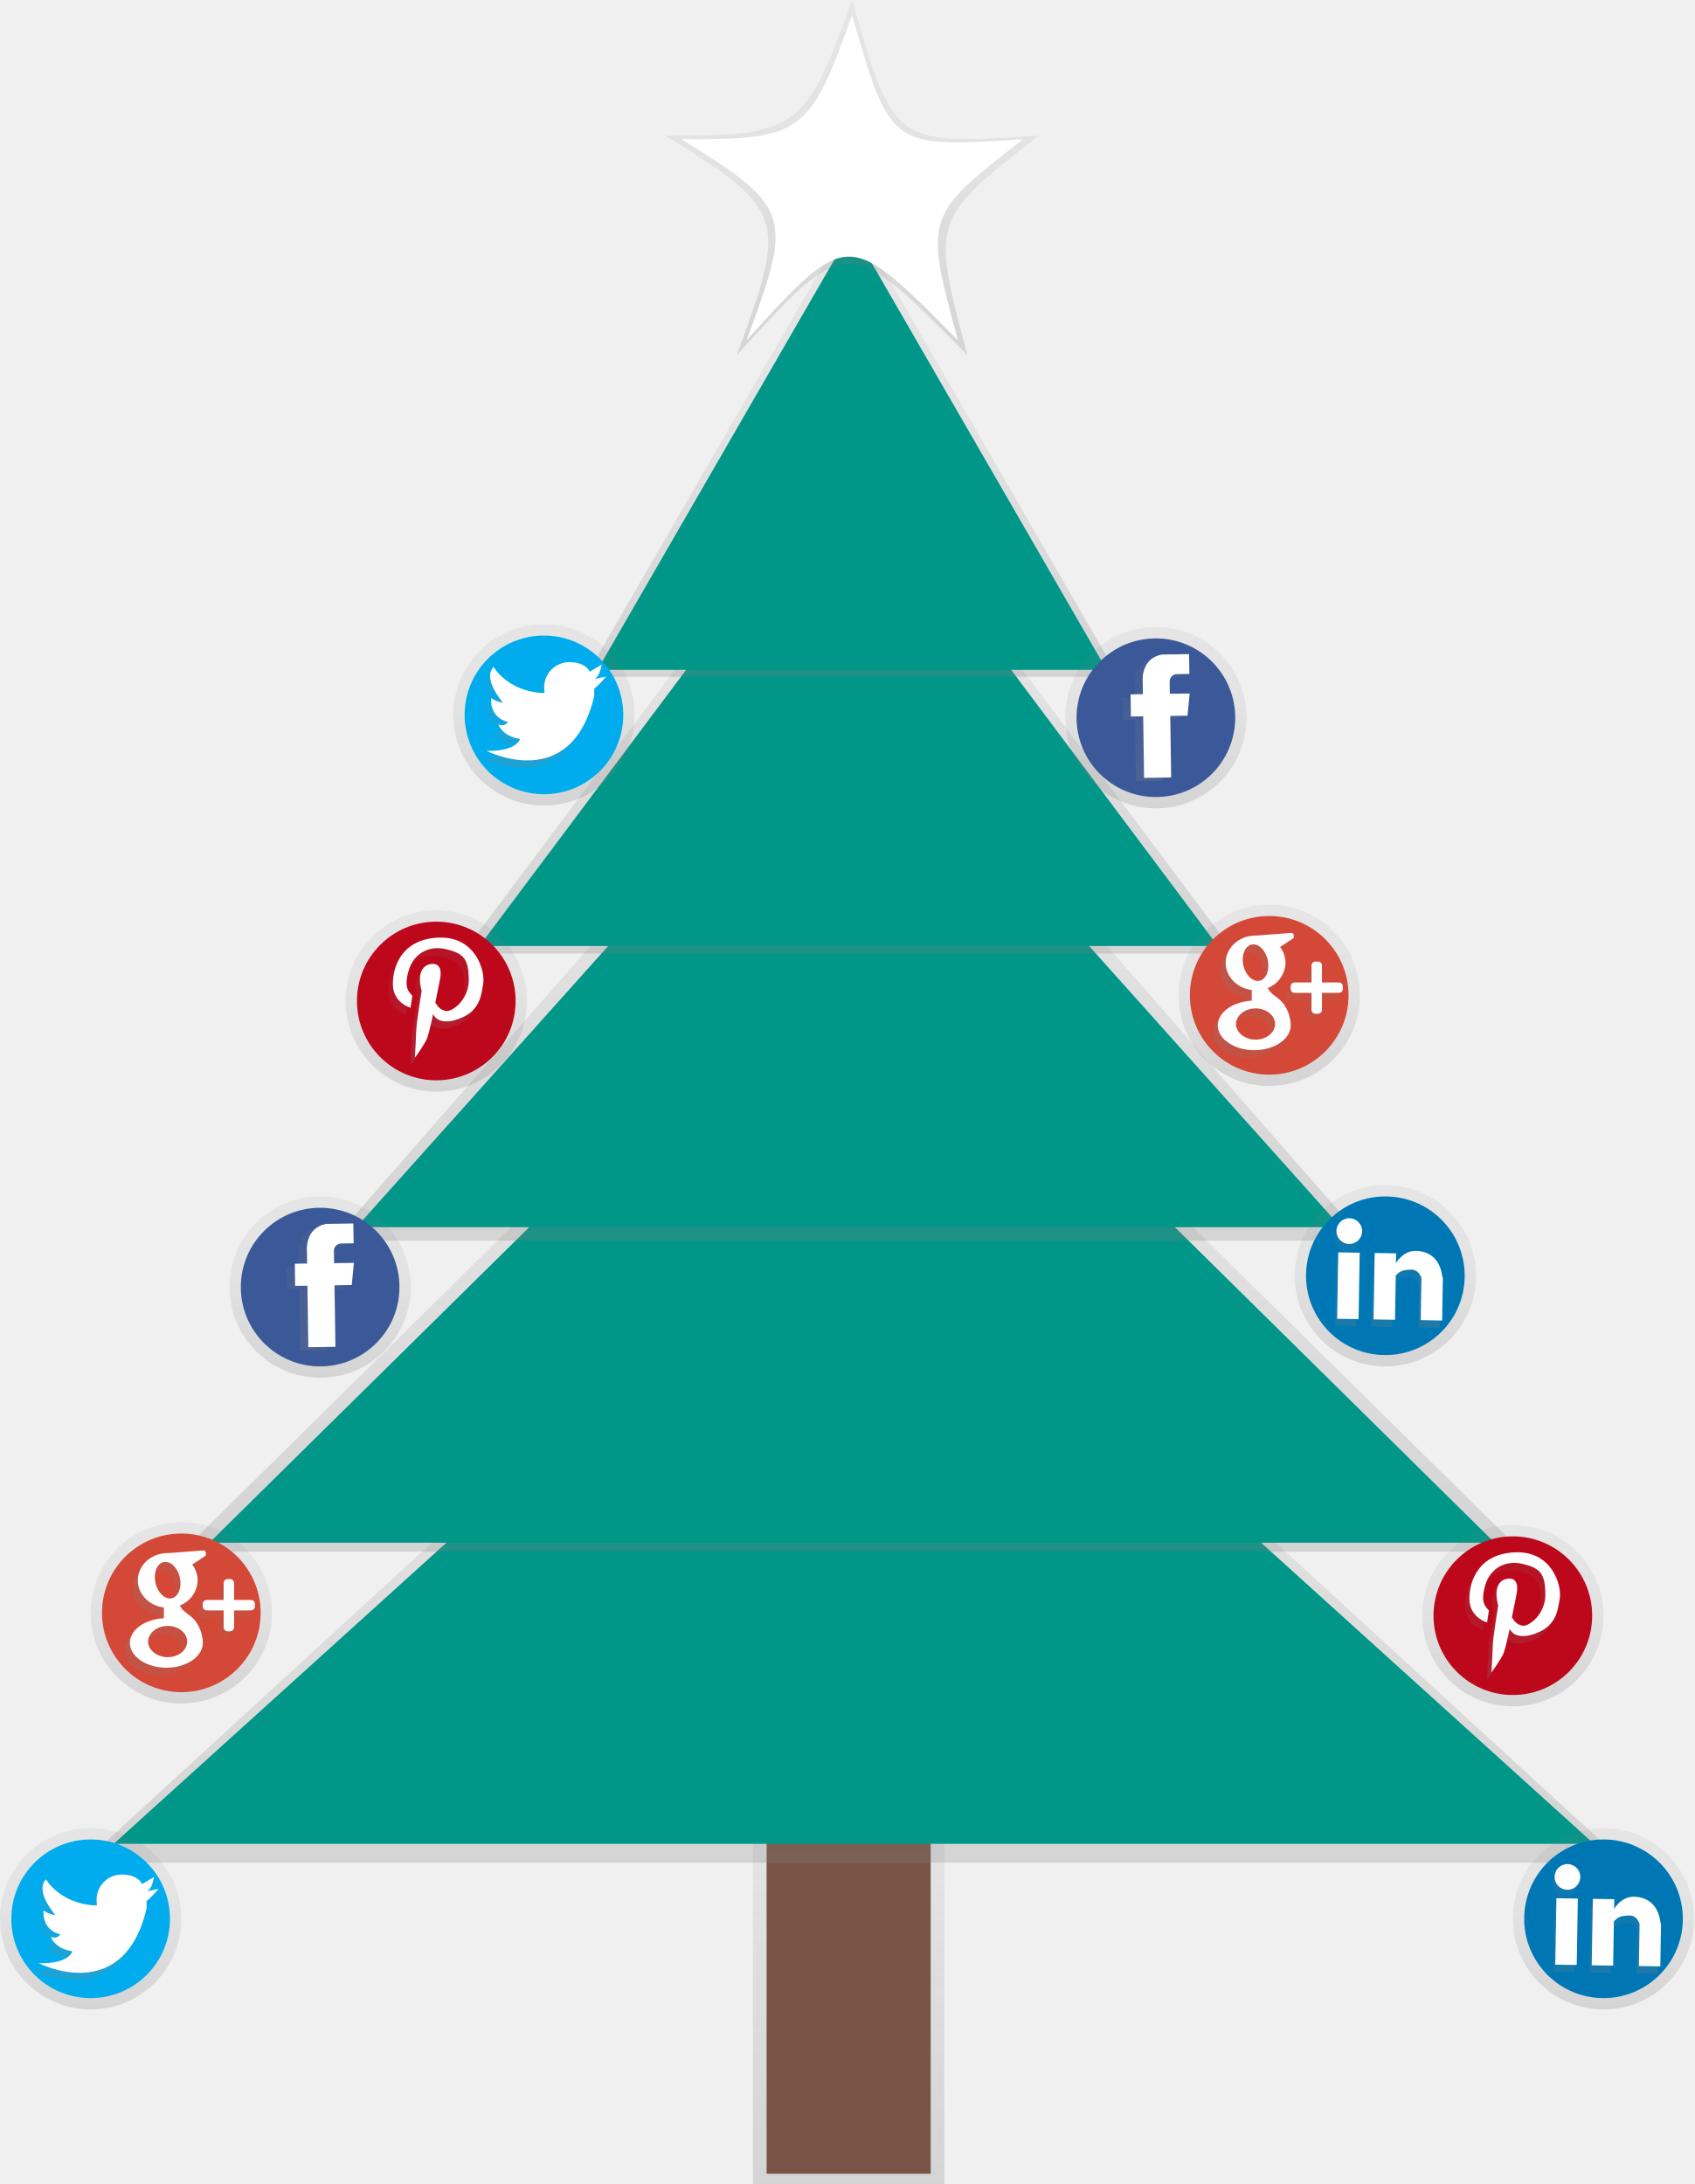
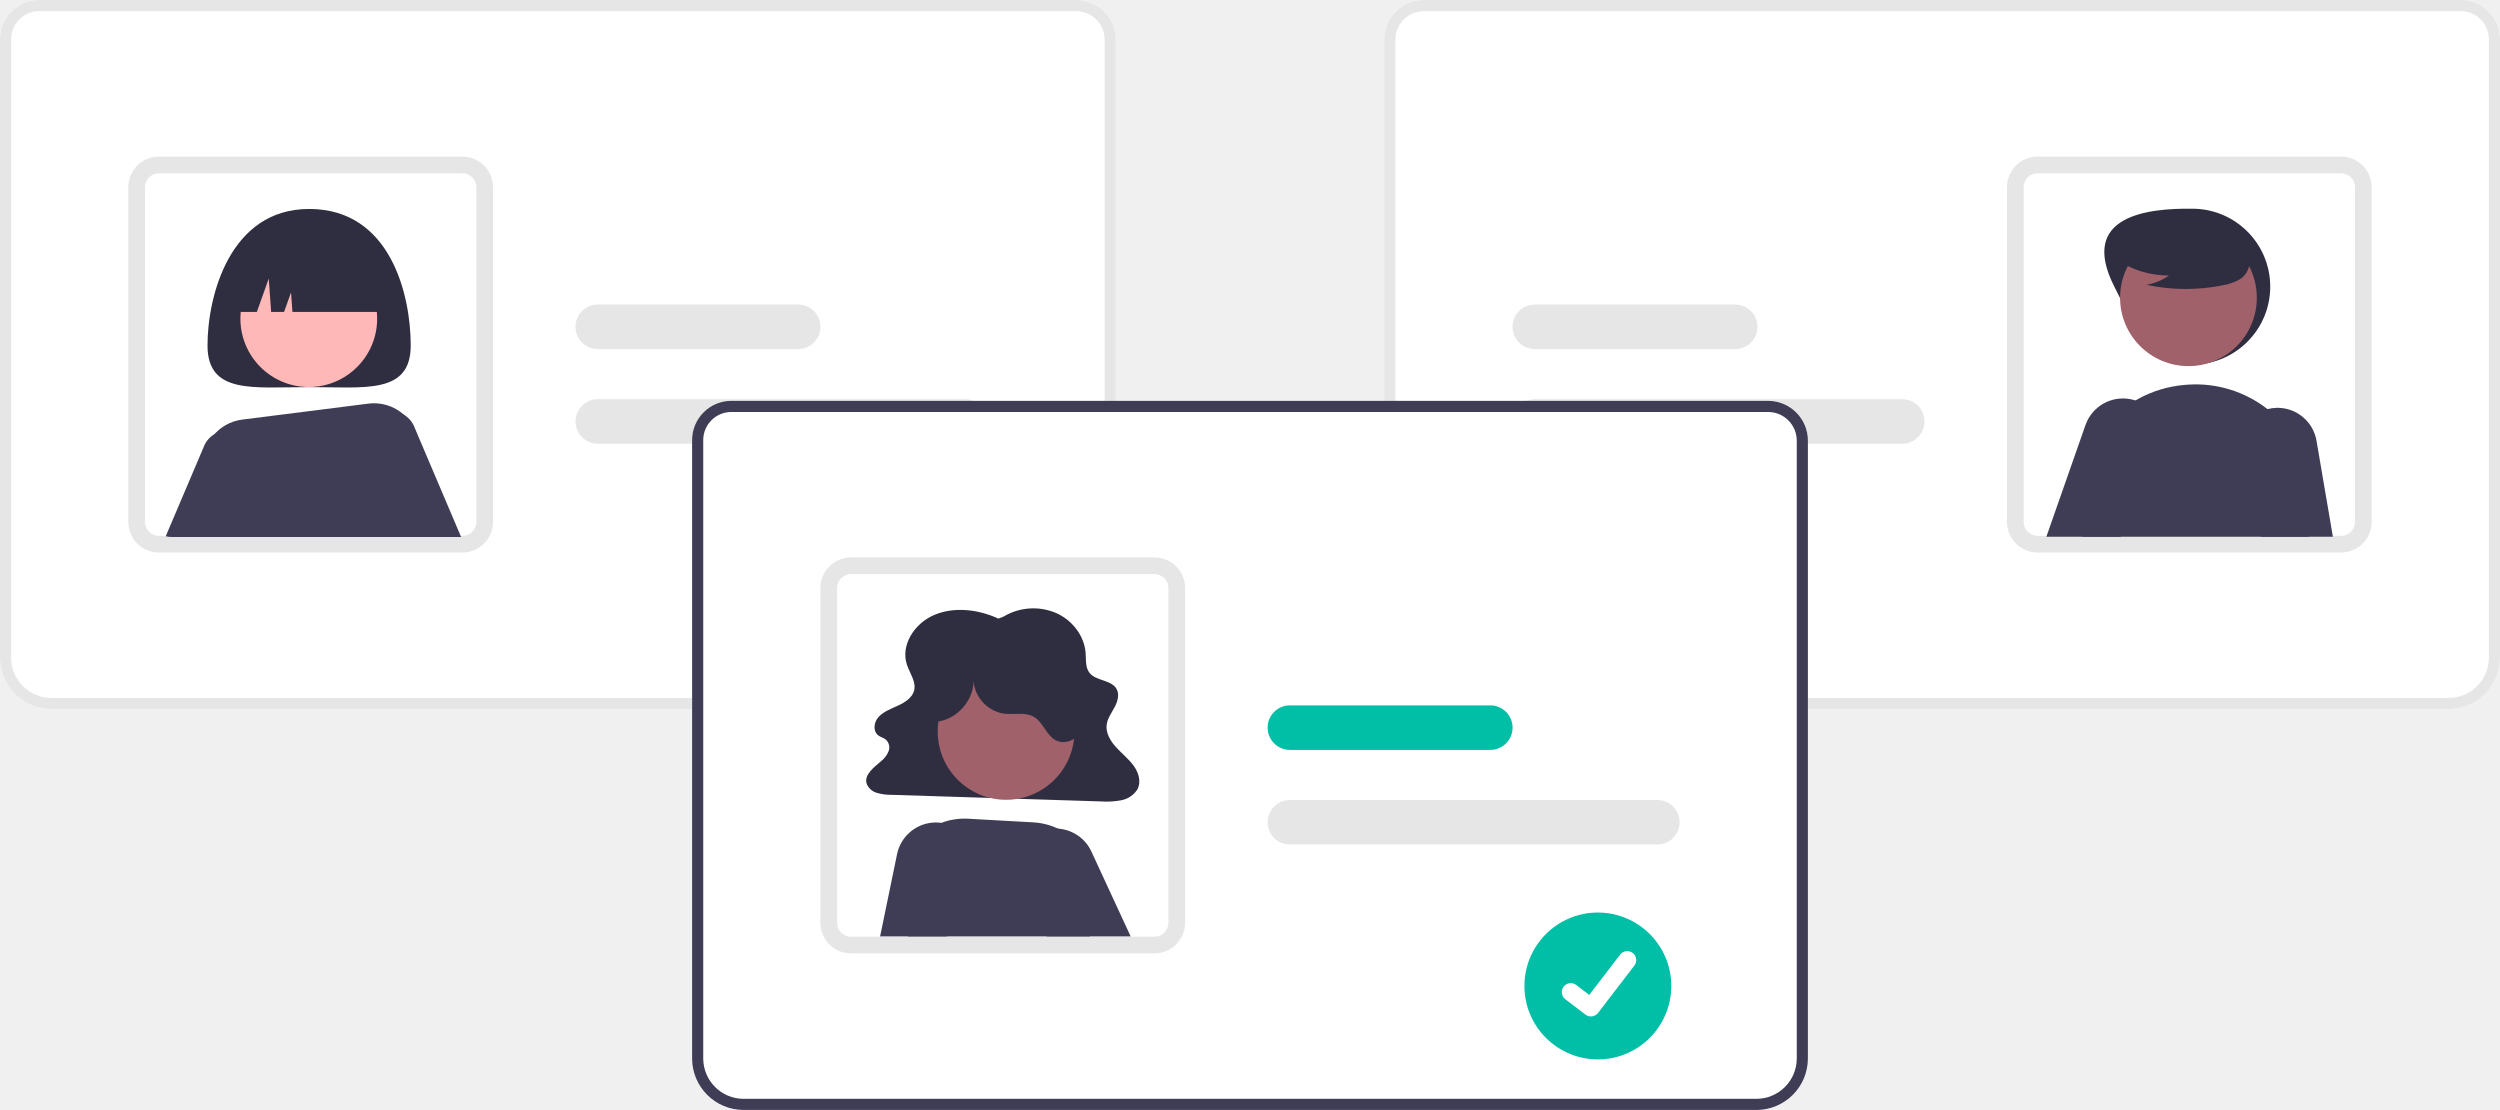
- <svg xmlns="http://www.w3.org/2000/svg" xmlns:xlink="http://www.w3.org/1999/xlink" data-name="Layer 1" width="598" height="771" viewBox="0 0 598 771">
-   <defs>
-     <linearGradient id="64b2f0c3-b8c6-416b-b34b-607e0141c58a-4313" x1="299.55" y1="771" x2="299.55" y2="569.5" gradientUnits="userSpaceOnUse">
-       <stop offset="0" stop-color="gray" stop-opacity="0.25" />
-       <stop offset="0.54" stop-color="gray" stop-opacity="0.12" />
-       <stop offset="1" stop-color="gray" stop-opacity="0.1" />
-     </linearGradient>
-     <linearGradient id="fd25eb43-3afe-4a22-ac88-8c5d19f6538d-4314" x1="301.36" y1="657.58" x2="301.36" y2="407.94" xlink:href="#64b2f0c3-b8c6-416b-b34b-607e0141c58a-4313" />
-     <linearGradient id="51278309-2317-4b46-9654-9b647c1f3ddc-4315" x1="300.76" y1="547.78" x2="300.76" y2="314.44" xlink:href="#64b2f0c3-b8c6-416b-b34b-607e0141c58a-4313" />
-     <linearGradient id="21728ec6-81ec-47a9-bb13-976181664cc7-4316" x1="299.55" y1="437.99" x2="299.55" y2="229.65" xlink:href="#64b2f0c3-b8c6-416b-b34b-607e0141c58a-4313" />
-     <linearGradient id="710714d6-afff-45b6-86fc-e6cf09bb492b-4317" x1="299.55" y1="336.63" x2="299.55" y2="154.46" xlink:href="#64b2f0c3-b8c6-416b-b34b-607e0141c58a-4313" />
-     <linearGradient id="feca075f-a06b-4532-9429-3e58da5640dc-4318" x1="300.76" y1="238.9" x2="300.76" y2="76.01" xlink:href="#64b2f0c3-b8c6-416b-b34b-607e0141c58a-4313" />
-     <linearGradient id="bcc8da3a-a8ff-4d7e-8337-e53162e1db7f-4319" x1="601.76" y1="189.91" x2="601.76" y2="64.5" xlink:href="#64b2f0c3-b8c6-416b-b34b-607e0141c58a-4313" />
-     <linearGradient id="7315fb14-0d63-4903-85a6-ba21ce163236-4320" x1="408" y1="285.37" x2="408" y2="221.37" xlink:href="#64b2f0c3-b8c6-416b-b34b-607e0141c58a-4313" />
-     <linearGradient id="2dff063f-5ae1-4ed3-afc3-5946cb216358-4321" x1="730.75" y1="59.19" x2="730.75" y2="13.98" gradientTransform="translate(118.75 -114.94) rotate(33.39)" xlink:href="#64b2f0c3-b8c6-416b-b34b-607e0141c58a-4313" />
-     <linearGradient id="821f44f1-a638-41d3-86c4-6fa55275ab1a-4322" x1="192" y1="284.37" x2="192" y2="220.37" xlink:href="#64b2f0c3-b8c6-416b-b34b-607e0141c58a-4313" />
-     <linearGradient id="ebbf8c66-3537-49f9-9828-9befcb118a16-4323" x1="492.15" y1="335.49" x2="492.15" y2="300.79" xlink:href="#64b2f0c3-b8c6-416b-b34b-607e0141c58a-4313" />
-     <linearGradient id="8c5c9a82-7902-4e4b-aeb6-38c841f4a599-4324" x1="489" y1="482.37" x2="489" y2="418.37" xlink:href="#64b2f0c3-b8c6-416b-b34b-607e0141c58a-4313" />
-     <linearGradient id="6572dd79-6866-4c62-adcd-5a75d6887bf1-4325" x1="723.24" y1="473.87" x2="723.24" y2="430.23" gradientTransform="translate(-28.59 271.29) rotate(-15.31)" xlink:href="#64b2f0c3-b8c6-416b-b34b-607e0141c58a-4313" />
-     <linearGradient id="50a6bcbf-71f6-4f9f-9c70-5a56bbad7c5b-4326" x1="154" y1="385.37" x2="154" y2="321.37" xlink:href="#64b2f0c3-b8c6-416b-b34b-607e0141c58a-4313" />
-     <linearGradient id="99ef0e19-a61d-4b08-8dcf-bd6568c02f1e-4327" x1="445.85" y1="420.96" x2="445.85" y2="379" gradientTransform="translate(-7.76 38.03) rotate(-2.38)" xlink:href="#64b2f0c3-b8c6-416b-b34b-607e0141c58a-4313" />
-     <linearGradient id="12a5d3f8-5393-40ab-8b3e-aa3812c07f5a-4328" x1="448" y1="383.37" x2="448" y2="319.37" xlink:href="#64b2f0c3-b8c6-416b-b34b-607e0141c58a-4313" />
-     <linearGradient id="5cbae585-c536-47b3-aa98-54e5047313c1-4329" x1="729" y1="417.25" x2="773.16" y2="417.25" xlink:href="#64b2f0c3-b8c6-416b-b34b-607e0141c58a-4313" />
-     <linearGradient id="46765641-5247-48a6-b74b-53d6b54dbb16-4330" x1="32" y1="709.37" x2="32" y2="645.37" xlink:href="#64b2f0c3-b8c6-416b-b34b-607e0141c58a-4313" />
-     <linearGradient id="794c57a5-8e00-4894-82bf-1880783379ee-4331" x1="334.15" y1="763.49" x2="334.15" y2="728.79" xlink:href="#64b2f0c3-b8c6-416b-b34b-607e0141c58a-4313" />
-     <linearGradient id="d73e8d8b-f5de-4a7b-bc91-c12c41a143e7-4332" x1="534" y1="602.37" x2="534" y2="538.37" xlink:href="#64b2f0c3-b8c6-416b-b34b-607e0141c58a-4313" />
-     <linearGradient id="a287f7cf-b981-4b46-a7a5-e3fe6ce30998-4333" x1="816.52" y1="653.54" x2="816.52" y2="611.59" gradientTransform="translate(-7.76 38.03) rotate(-2.38)" xlink:href="#64b2f0c3-b8c6-416b-b34b-607e0141c58a-4313" />
-     <linearGradient id="e65766e7-ab8c-4f5b-bfd3-b9a7c5095d11-4334" x1="113" y1="486.37" x2="113" y2="422.37" xlink:href="#64b2f0c3-b8c6-416b-b34b-607e0141c58a-4313" />
-     <linearGradient id="e76b2440-b096-46f5-bb61-246e4e471e19-4335" x1="595.06" y1="389.36" x2="595.06" y2="344.16" gradientTransform="translate(118.75 -114.94) rotate(33.39)" xlink:href="#64b2f0c3-b8c6-416b-b34b-607e0141c58a-4313" />
-     <linearGradient id="668125a2-a642-4673-9f02-0f1ac728a50a-4336" x1="64" y1="601.37" x2="64" y2="537.37" xlink:href="#64b2f0c3-b8c6-416b-b34b-607e0141c58a-4313" />
-     <linearGradient id="7fadd4d4-04c6-494c-a840-c0524248c3dc-4337" x1="345" y1="635.25" x2="389.16" y2="635.25" xlink:href="#64b2f0c3-b8c6-416b-b34b-607e0141c58a-4313" />
-     <linearGradient id="74b358ee-2808-4d3e-a206-0b82a517d11a-4338" x1="566" y1="709.37" x2="566" y2="645.37" xlink:href="#64b2f0c3-b8c6-416b-b34b-607e0141c58a-4313" />
-     <linearGradient id="823f05c8-15fb-4319-95da-2867774c7f73-4339" x1="737.31" y1="714.1" x2="737.31" y2="670.46" gradientTransform="translate(-28.59 271.29) rotate(-15.31)" xlink:href="#64b2f0c3-b8c6-416b-b34b-607e0141c58a-4313" />
-   </defs>
-   <rect x="265.77" y="569.5" width="67.57" height="201.5" fill="url(#64b2f0c3-b8c6-416b-b34b-607e0141c58a-4313)" />
-   <rect x="270.59" y="569.5" width="57.92" height="197.88" fill="#795548" />
-   <polygon points="301.36 407.94 29.28 657.58 573.44 657.58 301.36 407.94" fill="url(#fd25eb43-3afe-4a22-ac88-8c5d19f6538d-4314)" />
-   <polygon points="301.36 414.49 40.14 650.9 562.59 650.9 301.36 414.49" fill="#009688" />
-   <polygon points="300.76 314.44 64.27 547.78 537.25 547.78 300.76 314.44" fill="url(#51278309-2317-4b46-9654-9b647c1f3ddc-4315)" />
-   <polygon points="300.76 320.79 73.92 544.61 527.59 544.61 300.76 320.79" fill="#009688" />
-   <polygon points="299.55 229.65 117.36 437.99 481.74 437.99 299.55 229.65" fill="url(#21728ec6-81ec-47a9-bb13-976181664cc7-4316)" />
-   <polygon points="299.55 239.16 125.81 433.23 473.3 433.23 299.55 239.16" fill="#009688" />
-   <polygon points="299.55 154.46 163.21 336.63 435.89 336.63 299.55 154.46" fill="url(#710714d6-afff-45b6-86fc-e6cf09bb492b-4317)" />
-   <polygon points="299.55 159.84 169.24 333.95 429.86 333.95 299.55 159.84" fill="#009688" />
-   <polygon points="300.76 76.01 206.72 238.9 394.8 238.9 300.76 76.01" fill="url(#feca075f-a06b-4532-9429-3e58da5640dc-4318)" />
-   <polygon points="300.76 80.84 210.9 236.49 390.62 236.49 300.76 80.84" fill="#009688" />
-   <path d="M601.76,64.5c14.78,51.26,14.78,51.26,65.93,47.9-38,29.64-38,29.64-25.18,77.51-42.39-42.94-42.39-42.94-81.5,0,17.75-47.87,17.75-51.16-25.18-77.51C582,112.47,585.33,110.83,601.76,64.5Z" transform="translate(-301 -64.5)" fill="url(#bcc8da3a-a8ff-4d7e-8337-e53162e1db7f-4319)" />
-   <path d="M601.76,69.83c13.53,46.9,13.53,46.9,60.33,43.83-34.78,27.12-34.78,27.12-23,70.92-38.79-39.29-38.79-39.29-74.57,0,16.24-43.8,16.24-46.81-23-70.92C583.72,113.72,586.73,112.22,601.76,69.83Z" transform="translate(-301 -64.5)" fill="#ffffff" />
-   <circle cx="408" cy="253.37" r="32" fill="url(#7315fb14-0d63-4903-85a6-ba21ce163236-4320)" />
-   <circle cx="408" cy="253.37" r="28" fill="#3b5998" />
-   <path d="M711,306.3l.06,4.34,7-.1-.76,7.83-6.08.09.31,21.72-9.56.14-.31-21.72-4.34.06-.11-7.82,4.34-.06-.06-4.34s-.9-8.24,6.81-9.66l9.56-.14.1,7-4.34.06A2.56,2.56,0,0,0,711,306.3Z" transform="translate(-301 -64.5)" fill="url(#2dff063f-5ae1-4ed3-afc3-5946cb216358-4321)" />
-   <path d="M713.86,305.08l.06,4.34,7-.1-.76,7.83-6.08.09.31,21.72-9.56.14-.31-21.72-4.34.06-.11-7.82,4.34-.06-.06-4.34s-.9-8.24,6.81-9.66l9.56-.14.1,7-4.34.06A2.56,2.56,0,0,0,713.86,305.08Z" transform="translate(-301 -64.5)" fill="#fff" />
-   <circle cx="192" cy="252.37" r="32" fill="url(#821f44f1-a638-41d3-86c4-6fa55275ab1a-4322)" />
-   <circle cx="192" cy="252.37" r="28" fill="#00aced" />
-   <path d="M509.08,306.72l4.23-.85s-3.55,4-4.23,4.23h0a17,17,0,0,0,0,2.54C501,347.5,471,332.1,471,332.1c10.92.25,11.85-4.23,11.85-4.23-6.35-.93-7.62-5.08-7.62-5.08a2.61,2.61,0,0,0,3.38-.85c-6.85-1.78-5.92-8.46-5.92-8.46a8.8,8.8,0,0,0,4.15,1.61c-.76-.93-7.19-8.63-3.3-12.61,0,0,4.74,8.46,17.18,9.22l.85-.17a6.64,6.64,0,0,1-.17-1.86,8.88,8.88,0,0,1,8.88-8.88c5.92,0,7.19,3.38,7.19,3.38l4.23-2.54C511.62,301.64,511.19,305.87,509.08,306.72Z" transform="translate(-301 -64.5)" fill="url(#ebbf8c66-3537-49f9-9828-9befcb118a16-4323)" />
-   <path d="M510.77,304.18l4.23-.85s-3.55,4-4.23,4.23h0a17,17,0,0,0,0,2.54c-8.12,34.86-38.08,19.46-38.08,19.46,10.92.25,11.85-4.23,11.85-4.23-6.35-.93-7.62-5.08-7.62-5.08a2.61,2.61,0,0,0,3.38-.85c-6.85-1.78-5.92-8.46-5.92-8.46a8.8,8.8,0,0,0,4.15,1.61c-.76-.93-7.19-8.63-3.3-12.61,0,0,4.74,8.46,17.18,9.22l.85-.17a6.64,6.64,0,0,1-.17-1.86,8.88,8.88,0,0,1,8.88-8.88c5.92,0,7.19,3.38,7.19,3.38l4.23-2.54C513.31,299.1,512.88,303.33,510.77,304.18Z" transform="translate(-301 -64.5)" fill="#fff" />
-   <circle cx="489" cy="450.37" r="32" fill="url(#8c5c9a82-7902-4e4b-aeb6-38c841f4a599-4324)" />
-   <circle cx="489" cy="450.37" r="28" fill="#0077b5" />
-   <path d="M801.63,533.13l.24-14.83s-.78-3.12-3.73-3-3.94.54-5.33,2.11L792.55,533l-7.57-.12.39-23.45,7.57.12-.06,3.48s2.58-4.8,7.64-4.34c4.69.38,8.12,3.31,8.77,9.45h.15l-.25,15.13Zm-25.29-26.9a4.54,4.54,0,1,1,4.61-4.46A4.55,4.55,0,0,1,776.34,506.23Zm3.35,26.54-7.57-.12.39-23.45,7.57.12Z" transform="translate(-301 -64.5)" fill="url(#6572dd79-6866-4c62-adcd-5a75d6887bf1-4325)" />
-   <path d="M802.49,530.54l.24-14.83s-.78-3.12-3.73-3-3.94.54-5.33,2.11l-.26,15.59-7.57-.12.39-23.45,7.57.12-.06,3.48s2.58-4.8,7.64-4.34c4.69.38,8.12,3.31,8.77,9.45h.15l-.25,15.13Zm-25.29-26.9a4.54,4.54,0,1,1,4.61-4.46A4.55,4.55,0,0,1,777.2,503.64Zm3.35,26.54-7.57-.12.39-23.45,7.57.12Z" transform="translate(-301 -64.5)" fill="#fff" />
-   <circle cx="154" cy="353.37" r="32" fill="url(#50a6bcbf-71f6-4f9f-9c70-5a56bbad7c5b-4326)" />
-   <circle cx="154" cy="353.37" r="28" fill="#bd081c" />
-   <path d="M470,414.31c-.74,4.48-1.16,10.55-10.38,13,0,0-5.39,1.65-7.31-2.22-.91,4.32-1.84,8.31-2.47,9.34a52.37,52.37,0,0,1-3.95,6s.44-7.58.46-9.26c0-2.6,1.92-14.36,1.92-14.36s-2.6-8.12,3-9.36c0,0,4.57-1.28,3.56,4.89,0,0-.76,4.06-1.74,8.72l.44.57a4.72,4.72,0,0,0,3.46,2.38c2.27.16,8.06-4.11,7.93-11.25s-1.72-9.08-8-10.59-11.43,1.73-13.14,7.26c-1.92,6.29-.1,7.73,1.22,9.19l-.66,4.23s-6.12-1.76-6.22-8.14,3.11-16.09,16.11-16.63S470.72,409.75,470,414.31Z" transform="translate(-301 -64.5)" fill="url(#99ef0e19-a61d-4b08-8dcf-bd6568c02f1e-4327)" />
-   <path d="M471.56,411.73c-.74,4.48-1.16,10.55-10.38,13,0,0-5.39,1.65-7.31-2.22-.91,4.32-1.84,8.31-2.47,9.34a52.37,52.37,0,0,1-3.95,6s.44-7.58.46-9.26c0-2.6,1.92-14.36,1.92-14.36s-2.6-8.12,3-9.36c0,0,4.57-1.28,3.56,4.89,0,0-.76,4.06-1.74,8.72l.44.57a4.72,4.72,0,0,0,3.46,2.38c2.27.16,8.06-4.11,7.93-11.25s-1.72-9.08-8-10.59-11.43,1.73-13.14,7.26c-1.92,6.29-.1,7.73,1.22,9.19l-.66,4.23s-6.12-1.76-6.22-8.14,3.11-16.09,16.11-16.63S472.29,407.16,471.56,411.73Z" transform="translate(-301 -64.5)" fill="#fff" />
-   <circle cx="448" cy="351.37" r="32" fill="url(#12a5d3f8-5393-40ab-8b3e-aa3812c07f5a-4328)" />
-   <circle cx="448" cy="351.37" r="28" fill="#d34836" />
-   <path d="M771.78,417.71h-6v6a1.41,1.41,0,0,1-1.38,1.38h-.92a1.41,1.41,0,0,1-1.38-1.38v-6h-6a1.41,1.41,0,0,1-1.38-1.38v-.92a1.41,1.41,0,0,1,1.38-1.38h6v-6a1.41,1.41,0,0,1,1.38-1.38h.92a1.41,1.41,0,0,1,1.38,1.38v6h6a1.41,1.41,0,0,1,1.38,1.38v.92A1.41,1.41,0,0,1,771.78,417.71ZM751,401.52a9.2,9.2,0,0,1,1.93,5.61,9.72,9.72,0,0,1-6.26,8.83c.28.92,1.2,1.93,3.5,3.59,4.42,3.22,4.6,9.2,4.6,9.2h0v.46c0,4.78-5.8,8.74-12.88,8.74S729,434,729,429.21c0-4.6,5.24-8.37,12-8.74V416.7c-5.15-.64-9.2-4.69-9.2-9.57,0-5.34,4.69-9.66,10.58-9.66h.46s10.58-.83,12-.92.92,1.84.92,1.84Zm-15.55,27.23c0,3,3.13,5.52,6.9,5.52s6.9-2.48,6.9-5.52-3.13-5.52-6.9-5.52S735.44,425.72,735.44,428.75Zm11.22-22.54c-.74-3.5-3.31-6-5.7-5.52s-3.68,3.77-2.94,7.27,3.31,6,5.7,5.52S747.4,409.8,746.66,406.21Z" transform="translate(-301 -64.5)" fill="url(#5cbae585-c536-47b3-aa98-54e5047313c1-4329)" />
-   <path d="M773.62,415h-6v6a1.41,1.41,0,0,1-1.38,1.38h-.92a1.41,1.41,0,0,1-1.38-1.38v-6h-6a1.41,1.41,0,0,1-1.38-1.38v-.92a1.41,1.41,0,0,1,1.38-1.38h6v-6a1.41,1.41,0,0,1,1.38-1.38h.92a1.41,1.41,0,0,1,1.38,1.38v6h6a1.41,1.41,0,0,1,1.38,1.38v.92A1.41,1.41,0,0,1,773.62,415Zm-20.79-16.19a9.2,9.2,0,0,1,1.93,5.61,9.72,9.72,0,0,1-6.26,8.83c.28.92,1.2,1.93,3.5,3.59,4.42,3.22,4.6,9.2,4.6,9.2h0v.46c0,4.78-5.8,8.74-12.88,8.74s-12.88-4-12.88-8.74c0-4.6,5.24-8.37,12-8.74v-3.77c-5.15-.64-9.2-4.69-9.2-9.57,0-5.34,4.69-9.66,10.58-9.66h.46s10.58-.83,12-.92.92,1.84.92,1.84ZM737.28,426c0,3,3.13,5.52,6.9,5.52s6.9-2.48,6.9-5.52-3.13-5.52-6.9-5.52S737.28,423,737.28,426Zm11.22-22.54c-.74-3.5-3.31-6-5.7-5.52s-3.68,3.77-2.94,7.27,3.31,6,5.7,5.52S749.24,407,748.5,403.45Z" transform="translate(-301 -64.5)" fill="#fff" />
-   <circle cx="32" cy="677.37" r="32" fill="url(#46765641-5247-48a6-b74b-53d6b54dbb16-4330)" />
-   <circle cx="32" cy="677.37" r="28" fill="#00aced" />
-   <path d="M351.08,734.72l4.23-.85s-3.55,4-4.23,4.23h0a17,17,0,0,0,0,2.54C343,775.5,313,760.1,313,760.1c10.92.25,11.85-4.23,11.85-4.23-6.35-.93-7.62-5.08-7.62-5.08a2.61,2.61,0,0,0,3.38-.85c-6.85-1.78-5.92-8.46-5.92-8.46a8.8,8.8,0,0,0,4.15,1.61c-.76-.93-7.19-8.63-3.3-12.61,0,0,4.74,8.46,17.18,9.22l.85-.17a6.64,6.64,0,0,1-.17-1.86,8.88,8.88,0,0,1,8.88-8.88c5.92,0,7.19,3.38,7.19,3.38l4.23-2.54C353.62,729.64,353.19,733.87,351.08,734.72Z" transform="translate(-301 -64.5)" fill="url(#794c57a5-8e00-4894-82bf-1880783379ee-4331)" />
-   <path d="M352.77,732.18l4.23-.85s-3.55,4-4.23,4.23h0a17,17,0,0,0,0,2.54c-8.12,34.86-38.08,19.46-38.08,19.46,10.92.25,11.85-4.23,11.85-4.23-6.35-.93-7.62-5.08-7.62-5.08a2.61,2.61,0,0,0,3.38-.85c-6.85-1.78-5.92-8.46-5.92-8.46a8.8,8.8,0,0,0,4.15,1.61c-.76-.93-7.19-8.63-3.3-12.61,0,0,4.74,8.46,17.18,9.22l.85-.17a6.64,6.64,0,0,1-.17-1.86,8.88,8.88,0,0,1,8.88-8.88c5.92,0,7.19,3.38,7.19,3.38l4.23-2.54C355.31,727.1,354.88,731.33,352.77,732.18Z" transform="translate(-301 -64.5)" fill="#fff" />
-   <circle cx="534" cy="570.37" r="32" fill="url(#d73e8d8b-f5de-4a7b-bc91-c12c41a143e7-4332)" />
-   <circle cx="534" cy="570.37" r="28" fill="#bd081c" />
-   <path d="M850,631.31c-.74,4.48-1.16,10.55-10.38,13,0,0-5.39,1.65-7.31-2.22-.91,4.32-1.84,8.31-2.47,9.34a52.37,52.37,0,0,1-3.95,6s.44-7.58.46-9.26c0-2.6,1.92-14.36,1.92-14.36s-2.6-8.12,3-9.36c0,0,4.57-1.28,3.56,4.89,0,0-.76,4.06-1.74,8.72l.44.57a4.72,4.72,0,0,0,3.46,2.38c2.27.16,8.06-4.11,7.93-11.25s-1.72-9.08-8-10.59-11.43,1.73-13.14,7.26c-1.92,6.29-.1,7.73,1.22,9.19l-.66,4.23s-6.12-1.76-6.22-8.14,3.11-16.09,16.11-16.63S850.72,626.75,850,631.31Z" transform="translate(-301 -64.5)" fill="url(#a287f7cf-b981-4b46-a7a5-e3fe6ce30998-4333)" />
-   <path d="M851.56,628.73c-.74,4.48-1.16,10.55-10.38,13,0,0-5.39,1.65-7.31-2.22-.91,4.32-1.84,8.31-2.47,9.34a52.37,52.37,0,0,1-3.95,6s.44-7.58.46-9.26c0-2.6,1.92-14.36,1.92-14.36s-2.6-8.12,3-9.36c0,0,4.57-1.28,3.56,4.89,0,0-.76,4.06-1.74,8.72l.44.57a4.72,4.72,0,0,0,3.46,2.38c2.27.16,8.06-4.11,7.93-11.25s-1.72-9.08-8-10.59-11.43,1.73-13.14,7.26c-1.92,6.29-.1,7.73,1.22,9.19l-.66,4.23s-6.12-1.76-6.22-8.14,3.11-16.09,16.11-16.63S852.29,624.16,851.56,628.73Z" transform="translate(-301 -64.5)" fill="#fff" />
-   <circle cx="113" cy="454.37" r="32" fill="url(#e65766e7-ab8c-4f5b-bfd3-b9a7c5095d11-4334)" />
-   <circle cx="113" cy="454.37" r="28" fill="#3b5998" />
-   <path d="M416,507.3l.06,4.34,7-.1-.76,7.83-6.08.09.31,21.72-9.56.14-.31-21.72-4.34.06-.11-7.82,4.34-.06-.06-4.34s-.9-8.24,6.81-9.66l9.56-.14.1,7-4.34.06A2.56,2.56,0,0,0,416,507.3Z" transform="translate(-301 -64.5)" fill="url(#e76b2440-b096-46f5-bb61-246e4e471e19-4335)" />
-   <path d="M418.86,506.08l.06,4.34,7-.1-.76,7.83-6.08.09.31,21.72-9.56.14-.31-21.72-4.34.06-.11-7.82,4.34-.06-.06-4.34s-.9-8.24,6.81-9.66l9.56-.14.1,7-4.34.06A2.56,2.56,0,0,0,418.86,506.08Z" transform="translate(-301 -64.5)" fill="#fff" />
-   <circle cx="64" cy="569.37" r="32" fill="url(#668125a2-a642-4673-9f02-0f1ac728a50a-4336)" />
-   <circle cx="64" cy="569.37" r="28" fill="#d34836" />
-   <path d="M387.78,635.71h-6v6a1.41,1.41,0,0,1-1.38,1.38h-.92a1.41,1.41,0,0,1-1.38-1.38v-6h-6a1.41,1.41,0,0,1-1.38-1.38v-.92a1.41,1.41,0,0,1,1.38-1.38h6v-6a1.41,1.41,0,0,1,1.38-1.38h.92a1.41,1.41,0,0,1,1.38,1.38v6h6a1.41,1.41,0,0,1,1.38,1.38v.92A1.41,1.41,0,0,1,387.78,635.71ZM367,619.52a9.2,9.2,0,0,1,1.93,5.61,9.72,9.72,0,0,1-6.26,8.83c.28.92,1.2,1.93,3.5,3.59,4.42,3.22,4.6,9.2,4.6,9.2h0v.46c0,4.78-5.8,8.74-12.88,8.74S345,652,345,647.21c0-4.6,5.24-8.37,12-8.74V634.7c-5.15-.64-9.2-4.69-9.2-9.57,0-5.34,4.69-9.66,10.58-9.66h.46s10.58-.83,12-.92.92,1.84.92,1.84Zm-15.55,27.23c0,3,3.13,5.52,6.9,5.52s6.9-2.48,6.9-5.52-3.13-5.52-6.9-5.52S351.44,643.72,351.44,646.75Zm11.22-22.54c-.74-3.5-3.31-6-5.7-5.52s-3.68,3.77-2.94,7.27,3.31,6,5.7,5.52S363.4,627.8,362.66,624.21Z" transform="translate(-301 -64.5)" fill="url(#7fadd4d4-04c6-494c-a840-c0524248c3dc-4337)" />
-   <path d="M389.62,633h-6v6a1.41,1.41,0,0,1-1.38,1.38h-.92a1.41,1.41,0,0,1-1.38-1.38v-6h-6a1.41,1.41,0,0,1-1.38-1.38v-.92a1.41,1.41,0,0,1,1.38-1.38h6v-6a1.41,1.41,0,0,1,1.38-1.38h.92a1.41,1.41,0,0,1,1.38,1.38v6h6a1.41,1.41,0,0,1,1.38,1.38v.92A1.41,1.41,0,0,1,389.62,633Zm-20.79-16.19a9.2,9.2,0,0,1,1.93,5.61,9.72,9.72,0,0,1-6.26,8.83c.28.92,1.2,1.93,3.5,3.59,4.42,3.22,4.6,9.2,4.6,9.2h0v.46c0,4.78-5.8,8.74-12.88,8.74s-12.88-4-12.88-8.74c0-4.6,5.24-8.37,12-8.74v-3.77c-5.15-.64-9.2-4.69-9.2-9.57,0-5.34,4.69-9.66,10.58-9.66h.46s10.58-.83,12-.92.92,1.84.92,1.84ZM353.28,644c0,3,3.13,5.52,6.9,5.52s6.9-2.48,6.9-5.52-3.13-5.52-6.9-5.52S353.28,641,353.28,644Zm11.22-22.54c-.74-3.5-3.31-6-5.7-5.52s-3.68,3.77-2.94,7.27,3.31,6,5.7,5.52S365.24,625,364.5,621.45Z" transform="translate(-301 -64.5)" fill="#fff" />
-   <circle cx="566" cy="677.37" r="32" fill="url(#74b358ee-2808-4d3e-a206-0b82a517d11a-4338)" />
-   <circle cx="566" cy="677.37" r="28" fill="#0077b5" />
-   <path d="M878.63,761.13l.24-14.83s-.78-3.12-3.73-3-3.94.54-5.33,2.11L869.55,761l-7.57-.12.39-23.45,7.57.12-.06,3.48s2.58-4.8,7.64-4.34c4.69.38,8.12,3.31,8.77,9.45h.15l-.25,15.13Zm-25.29-26.9a4.54,4.54,0,1,1,4.61-4.46A4.55,4.55,0,0,1,853.34,734.23Zm3.35,26.54-7.57-.12.39-23.45,7.57.12Z" transform="translate(-301 -64.5)" fill="url(#823f05c8-15fb-4319-95da-2867774c7f73-4339)" />
-   <path d="M879.49,758.54l.24-14.83s-.78-3.12-3.73-3-3.94.54-5.33,2.11l-.26,15.59-7.57-.12.39-23.45,7.57.12-.06,3.48s2.58-4.8,7.64-4.34c4.69.38,8.12,3.31,8.77,9.45h.15l-.25,15.13Zm-25.29-26.9a4.54,4.54,0,1,1,4.61-4.46A4.55,4.55,0,0,1,854.2,731.64Zm3.35,26.54-7.57-.12.39-23.45,7.57.12Z" transform="translate(-301 -64.5)" fill="#fff" />
+ <svg xmlns="http://www.w3.org/2000/svg" data-name="Layer 1" width="898.098" height="398.742" viewBox="0 0 898.098 398.742">
+   <path d="M533.289,505.371H169.451a18.521,18.521,0,0,1-18.5-18.5V264.717a14.104,14.104,0,0,1,14.088-14.088H537.492a14.313,14.313,0,0,1,14.297,14.297V486.871A18.521,18.521,0,0,1,533.289,505.371Z" transform="translate(-150.9509 -250.6289)" fill="#fff" />
+   <path d="M533.289,505.371H169.451a18.521,18.521,0,0,1-18.5-18.5V264.717a14.104,14.104,0,0,1,14.088-14.088H537.492a14.313,14.313,0,0,1,14.297,14.297V486.871A18.521,18.521,0,0,1,533.289,505.371ZM165.039,254.629a10.1,10.1,0,0,0-10.088,10.088v222.154a14.517,14.517,0,0,0,14.5,14.5H533.289a14.517,14.517,0,0,0,14.5-14.5V264.926a10.309,10.309,0,0,0-10.297-10.297Z" transform="translate(-150.9509 -250.6289)" fill="#e6e6e6" />
+   <path d="M317.062,449.125h-109.02a11.018,11.018,0,0,1-10.905-9.563,9.975,9.975,0,0,1-.095-1.437v-120.25a11.012,11.012,0,0,1,11-11h109.02a11.012,11.012,0,0,1,11,11v120.25A11.012,11.012,0,0,1,317.062,449.125Zm-109.02-136.25a5.006,5.006,0,0,0-5,5v120.25a4.261,4.261,0,0,0,.038.615,5.015,5.015,0,0,0,4.962,4.385h109.02a5.006,5.006,0,0,0,5-5v-120.25a5.006,5.006,0,0,0-5-5Z" transform="translate(-150.9509 -250.6289)" fill="#e6e6e6" />
+   <path d="M497.698,410.025h-132a8,8,0,1,1,0-16h132a8,8,0,0,1,0,16Z" transform="translate(-150.9509 -250.6289)" fill="#e6e6e6" />
+   <path d="M437.698,376.025h-72a8,8,0,1,1,0-16h72a8,8,0,0,1,0,16Z" transform="translate(-150.9509 -250.6289)" fill="#e6e6e6" />
+   <path d="M298.499,374.695c0,17.673-16.342,15-36.5,15s-36.5,2.673-36.5-15,7.982-49,36.5-49C291.499,325.695,298.499,357.022,298.499,374.695Z" transform="translate(-150.9509 -250.6289)" fill="#2f2e41" />
+   <path d="M299.975,404.439a9.064,9.064,0,0,0-3.96-4.84,7.867,7.867,0,0,0-1.12-.57,9.054,9.054,0,0,0-11.98,11.47l14.54,33.05H316.605Z" transform="translate(-150.9509 -250.6289)" fill="#3f3d56" />
+   <path d="M236.525,406.239a9.055,9.055,0,0,0-12.49,5.17l-13.54,31.85a7.876,7.876,0,0,0,2.13.29h16.99l11.479-26.08A9.037,9.037,0,0,0,236.525,406.239Z" transform="translate(-150.9509 -250.6289)" fill="#3f3d56" />
+   <circle cx="110.926" cy="114.475" r="24.561" fill="#ffb8b8" />
+   <path d="M296.445,399.989c-.14-.13-.28-.27-.43-.39a15.953,15.953,0,0,0-12.75-3.97l-45.26,5.73a16.062,16.062,0,0,0-14.02,17.44c.62,6.98,1.62,15.79,3.22,24.75h71.5l2.63-30.56A16.035,16.035,0,0,0,296.445,399.989Z" transform="translate(-150.9509 -250.6289)" fill="#3f3d56" />
+   <path d="M233.499,362.695v0h9.714l4.286-12,.857,12h4.643l2.5-7,.5,7h34.5v0a26,26,0,0,0-26-26h-5A26,26,0,0,0,233.499,362.695Z" transform="translate(-150.9509 -250.6289)" fill="#2f2e41" />
+   <path d="M648.211,486.871V264.926a14.313,14.313,0,0,1,14.297-14.297h372.453a14.104,14.104,0,0,1,14.088,14.088v222.154a18.521,18.521,0,0,1-18.5,18.5H666.711A18.521,18.521,0,0,1,648.211,486.871Z" transform="translate(-150.9509 -250.6289)" fill="#fff" />
+   <path d="M648.211,486.871V264.926a14.313,14.313,0,0,1,14.297-14.297h372.453a14.104,14.104,0,0,1,14.088,14.088v222.154a18.521,18.521,0,0,1-18.5,18.5H666.711A18.521,18.521,0,0,1,648.211,486.871Zm14.297-232.242a10.309,10.309,0,0,0-10.297,10.297V486.871a14.517,14.517,0,0,0,14.5,14.5h363.838a14.517,14.517,0,0,0,14.5-14.5V264.717a10.1,10.1,0,0,0-10.088-10.088Z" transform="translate(-150.9509 -250.6289)" fill="#e6e6e6" />
+   <path d="M871.938,438.125v-120.25a11.012,11.012,0,0,1,11-11h109.02a11.012,11.012,0,0,1,11,11v120.25a9.975,9.975,0,0,1-.095,1.437,11.018,11.018,0,0,1-10.905,9.563h-109.02A11.012,11.012,0,0,1,871.938,438.125Zm11-125.25a5.006,5.006,0,0,0-5,5v120.25a5.006,5.006,0,0,0,5,5h109.02a5.015,5.015,0,0,0,4.962-4.385,4.261,4.261,0,0,0,.038-.615v-120.25a5.006,5.006,0,0,0-5-5Z" transform="translate(-150.9509 -250.6289)" fill="#e6e6e6" />
+   <path d="M694.302,402.025a8.009,8.009,0,0,1,8-8h132a8,8,0,1,1,0,16h-132A8.009,8.009,0,0,1,694.302,402.025Z" transform="translate(-150.9509 -250.6289)" fill="#e6e6e6" />
+   <path d="M694.302,368.025a8.009,8.009,0,0,1,8-8h72a8,8,0,1,1,0,16h-72A8.009,8.009,0,0,1,694.302,368.025Z" transform="translate(-150.9509 -250.6289)" fill="#e6e6e6" />
+   <path d="M910.505,353.605c7.011,13.784,12.536,28,28,28a28,28,0,0,0,0-56C922.79,325.408,897.457,327.949,910.505,353.605Z" transform="translate(-150.9509 -250.6289)" fill="#2f2e41" />
+   <circle cx="786.177" cy="106.96" r="24.561" fill="#a0616a" />
+   <path d="M970.66,402.359a42.79,42.79,0,0,0-5.15-4.76,41.725,41.725,0,0,0-28.39-8.8q-.615.03-1.23.09a41.825,41.825,0,0,0-30.16,16.64,42.346,42.346,0,0,0-7.52,34.15c.27,1.25.51,2.51.74,3.77h81.42l.94-6.3A42.094,42.094,0,0,0,970.66,402.359Z" transform="translate(-150.9509 -250.6289)" fill="#3f3d56" />
+   <path d="M983.13,408.929a14.254,14.254,0,0,0-13.93-11.8c-.13,0-.27.01-.4.01a14.347,14.347,0,0,0-3.29.46,14.2,14.2,0,0,0-10.06,17.43l7.69,28.42H989.02Z" transform="translate(-150.9509 -250.6289)" fill="#3f3d56" />
+   <path d="M926.18,401.479a14.175,14.175,0,0,0-4.09-4.88,13.769,13.769,0,0,0-4.02-2.1,13.358,13.358,0,0,0-1.81-.48,14.272,14.272,0,0,0-16.1,9.24l-14.08,40.19H912.8l13.63-29.56A14.091,14.091,0,0,0,926.18,401.479Z" transform="translate(-150.9509 -250.6289)" fill="#3f3d56" />
+   <path d="M911.064,343.708a33.405,33.405,0,0,0,19.091,5.9,20.471,20.471,0,0,1-8.114,3.338,67.359,67.359,0,0,0,27.514.155,17.807,17.807,0,0,0,5.76-1.978,7.289,7.289,0,0,0,3.555-4.755c.604-3.449-2.083-6.582-4.876-8.693A35.967,35.967,0,0,0,923.77,331.635c-3.376.873-6.759,2.347-8.951,5.059s-2.843,6.891-.753,9.684Z" transform="translate(-150.9509 -250.6289)" fill="#2f2e41" />
+   <path d="M781.919,649.371H418.081a18.521,18.521,0,0,1-18.5-18.5V408.717a14.104,14.104,0,0,1,14.088-14.088H786.122a14.313,14.313,0,0,1,14.297,14.297V630.871A18.521,18.521,0,0,1,781.919,649.371Z" transform="translate(-150.9509 -250.6289)" fill="#fff" />
+   <path d="M781.919,649.371H418.081a18.521,18.521,0,0,1-18.5-18.5V408.717a14.104,14.104,0,0,1,14.088-14.088H786.122a14.313,14.313,0,0,1,14.297,14.297V630.871A18.521,18.521,0,0,1,781.919,649.371ZM413.669,398.629a10.1,10.1,0,0,0-10.088,10.088v222.154a14.517,14.517,0,0,0,14.5,14.5H781.919a14.517,14.517,0,0,0,14.5-14.5V408.926a10.309,10.309,0,0,0-10.297-10.297Z" transform="translate(-150.9509 -250.6289)" fill="#3f3d56" />
+   <path d="M565.692,593.125h-109.02a11.018,11.018,0,0,1-10.905-9.563,9.976,9.976,0,0,1-.095-1.437v-120.25a11.012,11.012,0,0,1,11-11h109.02a11.012,11.012,0,0,1,11,11v120.25A11.012,11.012,0,0,1,565.692,593.125Zm-109.02-136.25a5.006,5.006,0,0,0-5,5v120.25a4.262,4.262,0,0,0,.038.615,5.015,5.015,0,0,0,4.962,4.385h109.02a5.006,5.006,0,0,0,5-5v-120.25a5.006,5.006,0,0,0-5-5Z" transform="translate(-150.9509 -250.6289)" fill="#e6e6e6" />
+   <path d="M509.599,472.859c-7.097-3.302-15.81-4.384-23.032-1.316s-12.145,10.932-9.809,17.891c1.059,3.155,3.47,6.258,2.531,9.445-.723,2.453-3.245,4.072-5.723,5.224s-5.187,2.12-6.978,4.062-2.165,5.285.073,6.791c.737.496,1.659.732,2.374,1.254a3.772,3.772,0,0,1,1.164,4.222,8.893,8.893,0,0,1-2.851,3.751c-2.541,2.191-5.898,4.698-5.109,7.809a5.478,5.478,0,0,0,3.697,3.458,18.367,18.367,0,0,0,5.427.716l74.966,2.362a28.423,28.423,0,0,0,7.402-.413,8.762,8.762,0,0,0,5.813-3.905c1.436-2.657.493-5.931-1.28-8.412s-4.282-4.439-6.355-6.717-3.769-5.123-3.404-8.067c.293-2.357,1.847-4.395,2.963-6.537s1.764-4.818.319-6.789c-2.037-2.777-6.927-2.526-9.243-5.113-1.748-1.953-1.41-4.763-1.584-7.281-.418-6.057-4.611-11.776-10.58-14.433a20.831,20.831,0,0,0-18.953,1.291Z" transform="translate(-150.9509 -250.6289)" fill="#2f2e41" />
+   <circle cx="361.422" cy="262.756" r="24.561" fill="#a0616a" />
+   <path d="M544.619,569.665a23.788,23.788,0,0,0-12.68-20.9c-.31-.17-.63-.32-.95-.47a23.619,23.619,0,0,0-8.81-2.24l-23.38-1.31a23.6,23.6,0,0,0-9.7,1.49,22.661,22.661,0,0,0-2.21.96,23.54,23.54,0,0,0-6.12,4.35,23.806,23.806,0,0,0-7.06,17.94l.42,9.91,2.94,7.63h65.37a17.96,17.96,0,0,0,2.1-3.18A15.919,15.919,0,0,0,544.619,569.665Z" transform="translate(-150.9509 -250.6289)" fill="#3f3d56" />
+   <path d="M543.019,556.525a14.143,14.143,0,0,0-4.84-5.74,14.451,14.451,0,0,0-5.01-2.18,14.665,14.665,0,0,0-2.18-.31,14.087,14.087,0,0,0-4.3.37,14.274,14.274,0,0,0-9.19,20.49l8.99,17.02.45.85H557.13Z" transform="translate(-150.9509 -250.6289)" fill="#3f3d56" />
+   <path d="M493.609,547.655a14.341,14.341,0,0,0-4.51-1.42,13.898,13.898,0,0,0-3.53-.05,14.257,14.257,0,0,0-12.36,11.29l-6.09,29.55h23.82l4.45-1.82,5.54-21.26A14.32,14.32,0,0,0,493.609,547.655Z" transform="translate(-150.9509 -250.6289)" fill="#3f3d56" />
+   <path d="M487.246,509.893c7.756-.623,14.196-8.371,13.39-16.111A13.009,13.009,0,0,0,511.777,507.028c3.558.392,7.458-.684,10.555,1.11,3.43,1.988,4.528,6.816,8.101,8.533,3.453,1.659,7.838-.604,9.543-4.033s1.287-7.55.157-11.21a31.652,31.652,0,0,0-52.69-12.975c-3.261,3.28-5.851,7.461-6.271,12.068s1.717,9.605,5.854,11.675Z" transform="translate(-150.9509 -250.6289)" fill="#2f2e41" />
+   <path d="M746.328,554.025h-132a8,8,0,1,1,0-16h132a8,8,0,0,1,0,16Z" transform="translate(-150.9509 -250.6289)" fill="#e6e6e6" />
+   <path d="M686.328,520.025h-72a8,8,0,1,1,0-16h72a8,8,0,0,1,0,16Z" transform="translate(-150.9509 -250.6289)" fill="#00bfa6" />
+   <path d="M724.961,578.449a26.378,26.378,0,0,0-0,52.756h0a26.378,26.378,0,0,0,0-52.756Z" transform="translate(-150.9509 -250.6289)" fill="#00bfa6" />
+   <path id="f276b720-7c73-4755-84a7-b208d54eb1fc-337" data-name="Path 395" d="M722.458,615.782a3.201,3.201,0,0,1-1.926-.64l-.034-.026-7.254-5.549a3.224,3.224,0,0,1,3.923-5.117l4.699,3.603,11.103-14.485a3.222,3.222,0,0,1,4.518-.597l.001.001-.069.096.071-.096a3.226,3.226,0,0,1,.596,4.519l-13.059,17.03a3.224,3.224,0,0,1-2.564,1.257Z" transform="translate(-150.9509 -250.6289)" fill="#fff" />
</svg>
